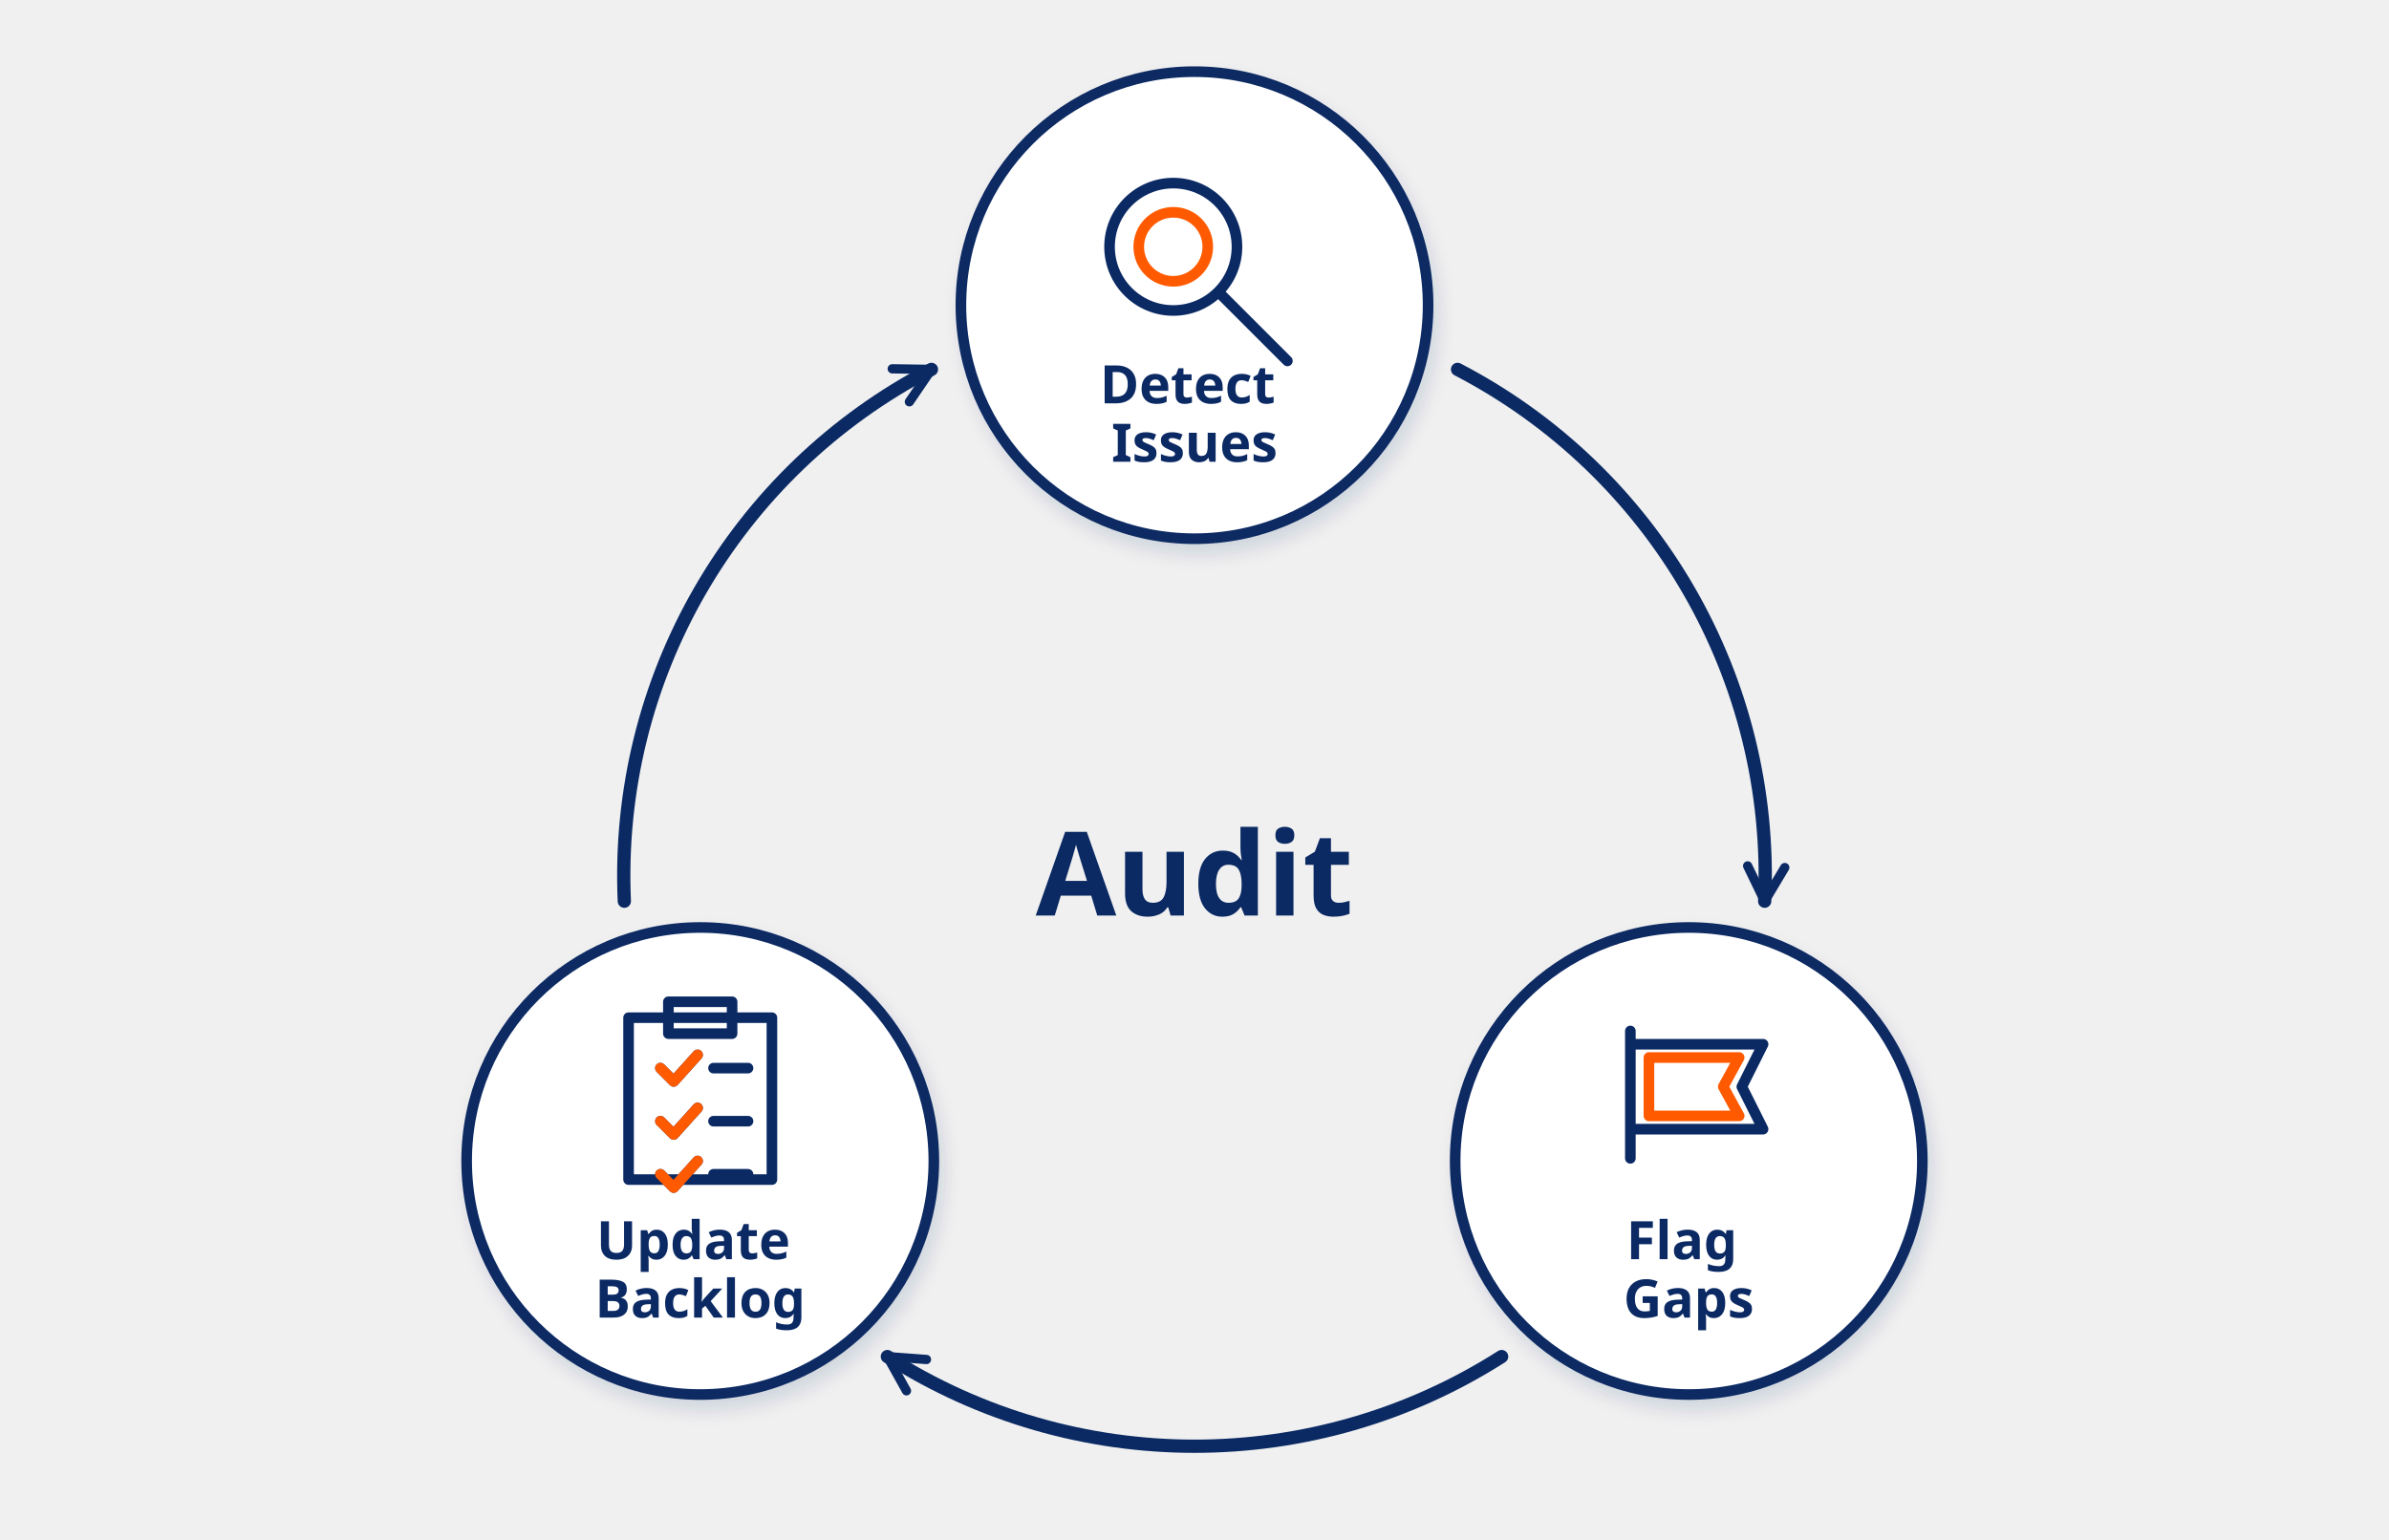
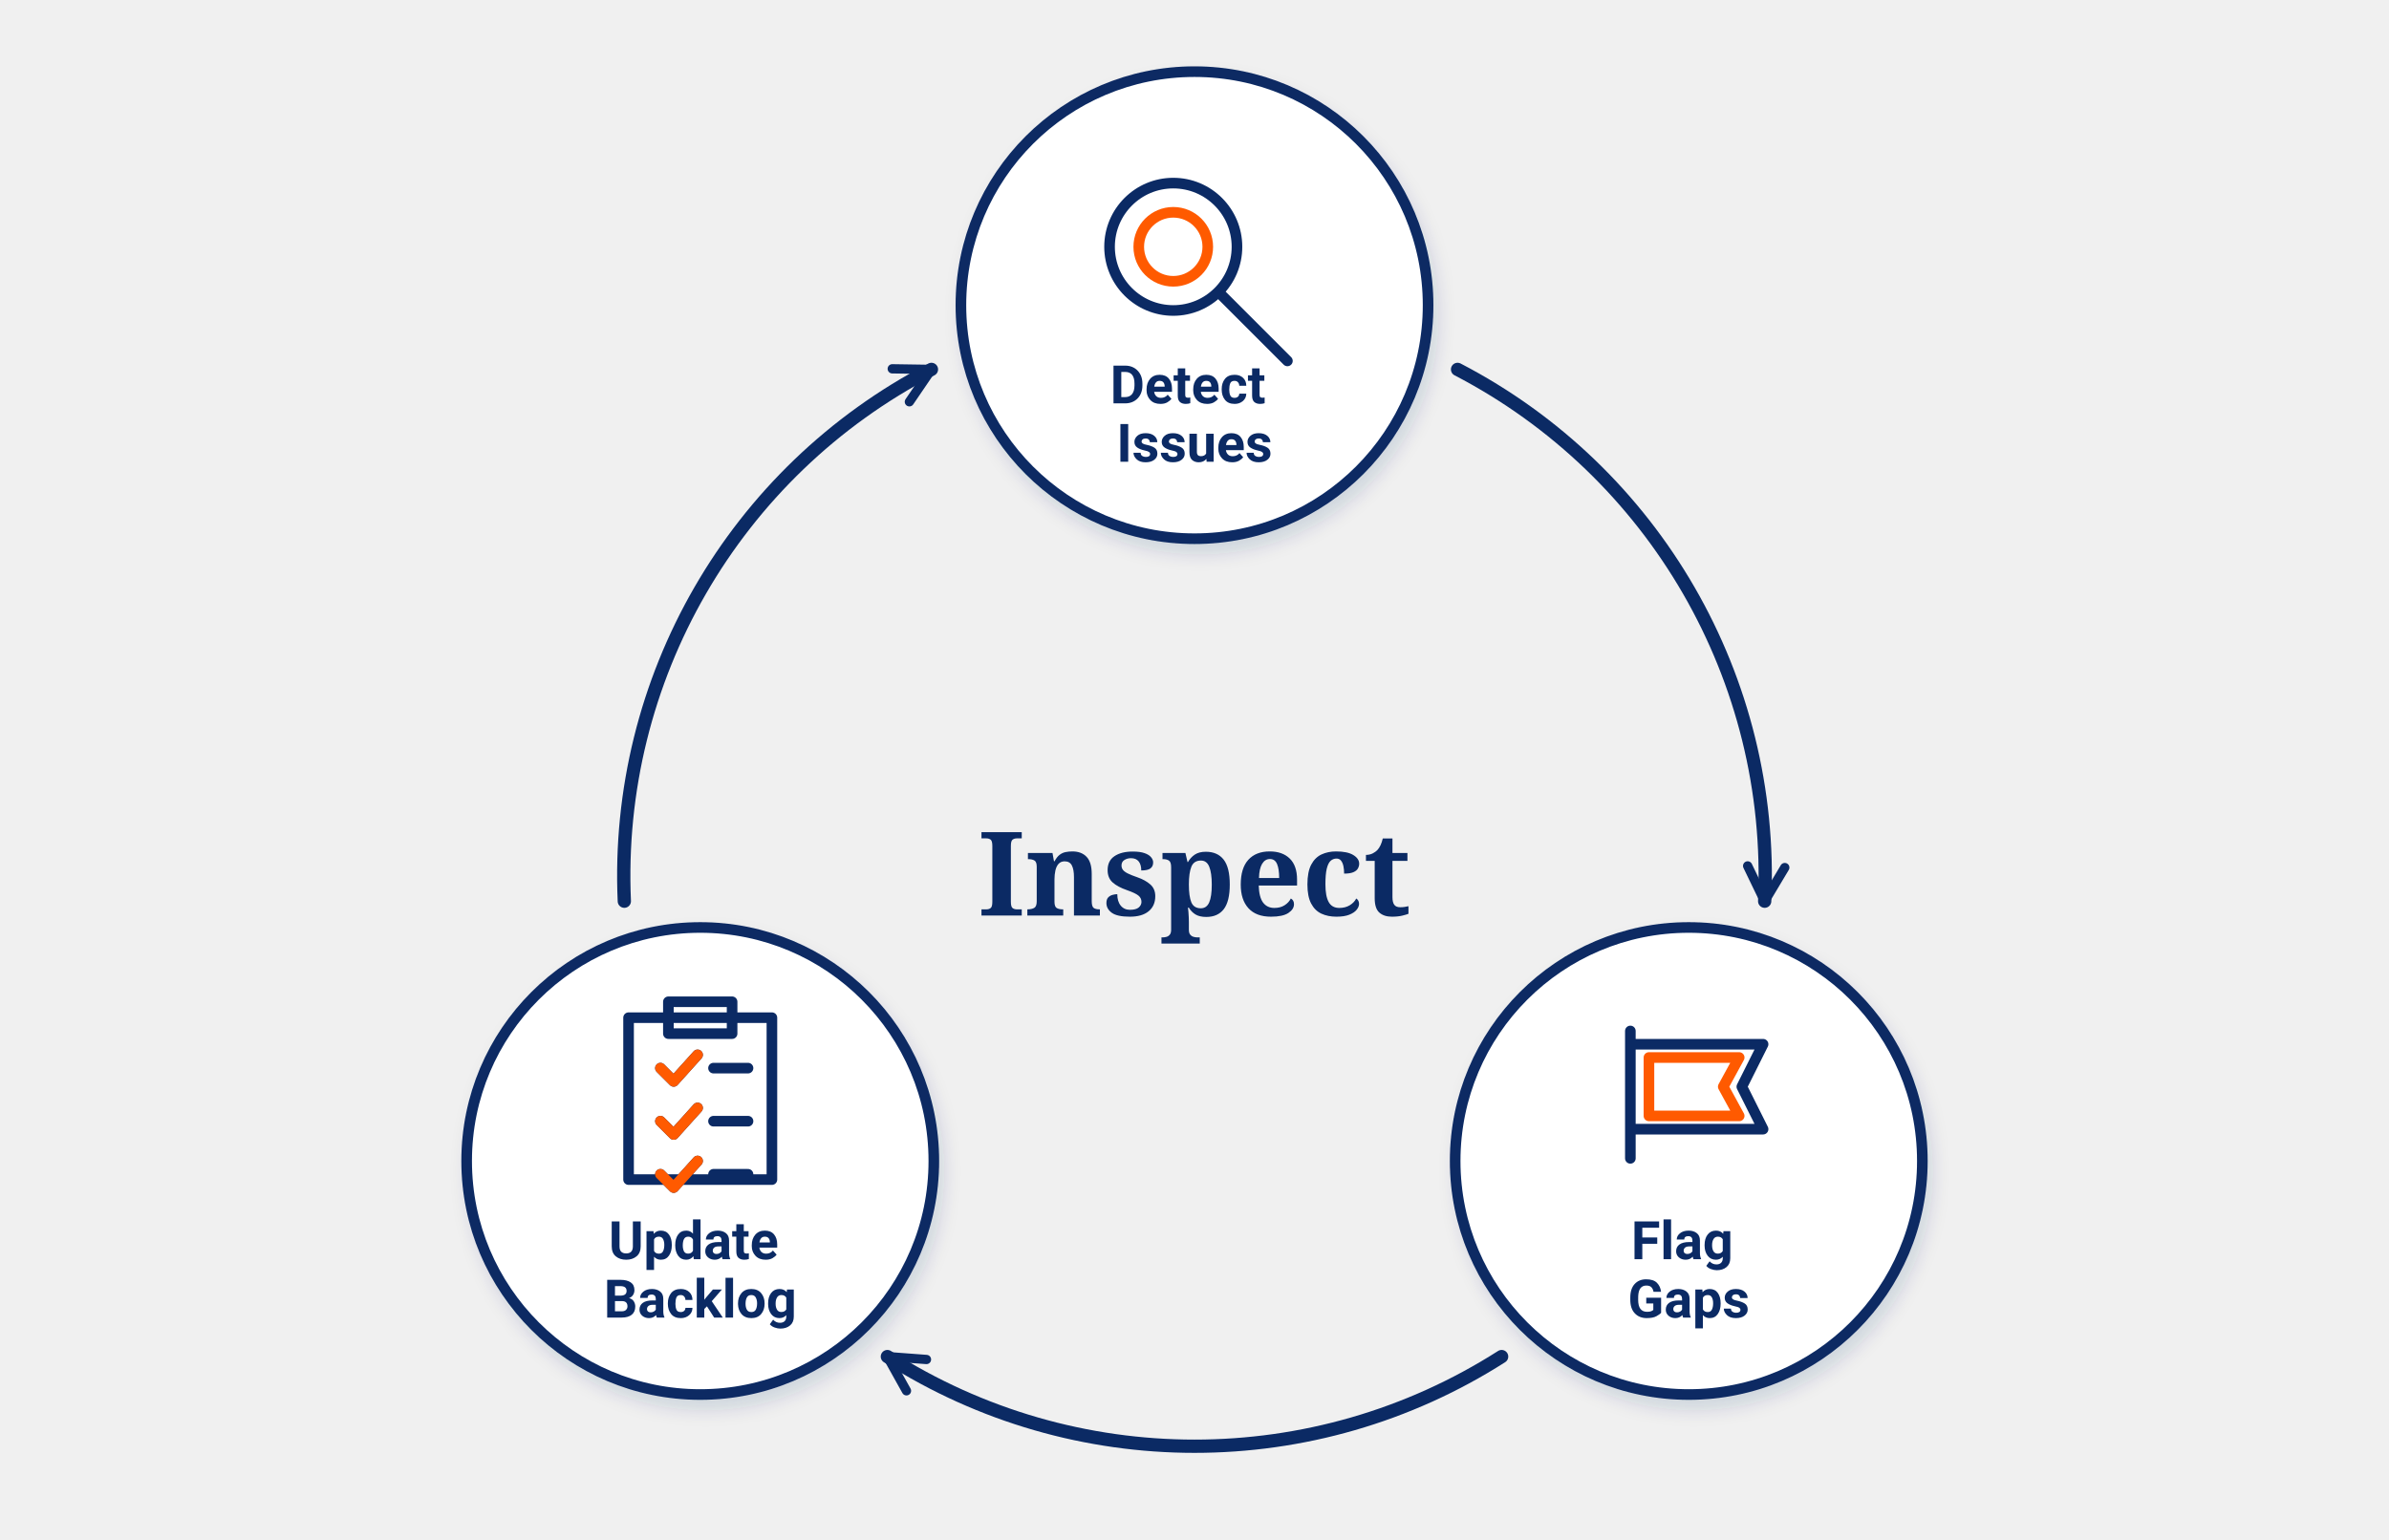
<svg xmlns="http://www.w3.org/2000/svg" width="900" height="580" viewBox="0 0 900 580" role="img" aria-labelledby="t">
  <defs>
    <marker id="arrow" markerWidth="18" markerHeight="18" refX="15" refY="9" orient="auto" markerUnits="userSpaceOnUse" viewBox="0 0 18 18">
      <path d="M2 2 L15 9 L2 16" fill="none" stroke="#0b2a64" stroke-width="3.5" stroke-linecap="round" stroke-linejoin="round" />
    </marker>
    <filter id="shadow" x="-30%" y="-30%" width="160%" height="160%">
      <feDropShadow dx="2" dy="4" stdDeviation="3" flood-color="#0b2a64" flood-opacity=".14" />
    </filter>
    <style>
      .flow{fill:none;stroke:#0b2a64;stroke-width:5;stroke-linecap:round;stroke-linejoin:round;marker-end:url(#arrow)}
      .node{fill:#fff;stroke:#0b2a64;stroke-width:4;filter:url(#shadow)}
      .icon{fill:none;stroke:#0b2a64;stroke-width:4;stroke-linecap:round;stroke-linejoin:round}
      .accent{fill:none;stroke:#ff5a00;stroke-width:4;stroke-linecap:round;stroke-linejoin:round}
-       .label{fill:#0b2a64;font-family:"Arial Rounded MT Bold","Comic Sans MS",sans-serif;font-size:20px;font-weight:700;text-anchor:middle}
-       .loop-name{fill:#0b2a64;font-family:"Arial Rounded MT Bold","Comic Sans MS",sans-serif;font-size:44px;font-weight:700;text-anchor:middle}
+       .label{fill:#0b2a64;font-family:"Atkinson Hyperlegible Next","Atkinson Hyperlegible",-apple-system,"Segoe UI",Roboto,sans-serif;font-size:20px;font-weight:700;text-anchor:middle}
+       .loop-name{fill:#0b2a64;font-family:"Libre Caslon Text","Iowan Old Style",Georgia,serif;font-size:44px;font-weight:700;text-anchor:middle}
    </style>
  </defs>
  <path class="flow" d="M549.1 139.2 A215 215 0 0 1 664.8 339.6" />
  <path class="flow" d="M565.7 511.2 A215 215 0 0 1 334.3 511.2" />
  <path class="flow" d="M235.2 339.6 A215 215 0 0 1 350.9 139.2" />
-   <text class="loop-name" x="450" y="345">Audit</text>
+   <text class="loop-name" x="450" y="345">Inspect</text>
  <g transform="translate(450.0 115.0)">
    <circle class="node" r="88" />
    <circle class="icon" cx="-8" cy="-22" r="24" />
    <circle class="accent" cx="-8" cy="-22" r="13" />
    <path class="icon" d="M10 -4 l25 25" />
    <text class="label" y="37" font-size="19">
      <tspan x="0">Detect</tspan>
      <tspan x="0" dy="22">Issues</tspan>
    </text>
  </g>
  <g transform="translate(636.2 437.5)">
    <circle class="node" r="88" />
    <path class="icon" d="M-22 -49 v48 M-22-44 h50 l-8 16 8 16 h-50" />
    <path class="accent" d="M-15 -39 h34 l-6 11 6 11 h-34 z" />
    <text class="label" y="37" font-size="19">
      <tspan x="0">Flag</tspan>
      <tspan x="0" dy="22">Gaps</tspan>
    </text>
  </g>
  <g transform="translate(263.8 437.5)">
    <circle class="node" r="88" />
    <g transform="translate(0 -8)">
      <path class="icon" d="M-27 -46 h54 v61 h-54 z M-12 -52 h24 v12 h-24 z M-15 -27 l5 5 9-10 M5 -27 h13 M-15 -7 l5 5 9-10 M5 -7 h13 M-15 13 l5 5 9-10 M5 13 h13" />
      <path class="accent" d="M-15 -27 l5 5 9-10 M-15 -7 l5 5 9-10 M-15 13 l5 5 9-10" />
    </g>
    <text class="label" y="37" font-size="19">
      <tspan x="0">Update</tspan>
      <tspan x="0" dy="22">Backlog</tspan>
    </text>
  </g>
</svg>
